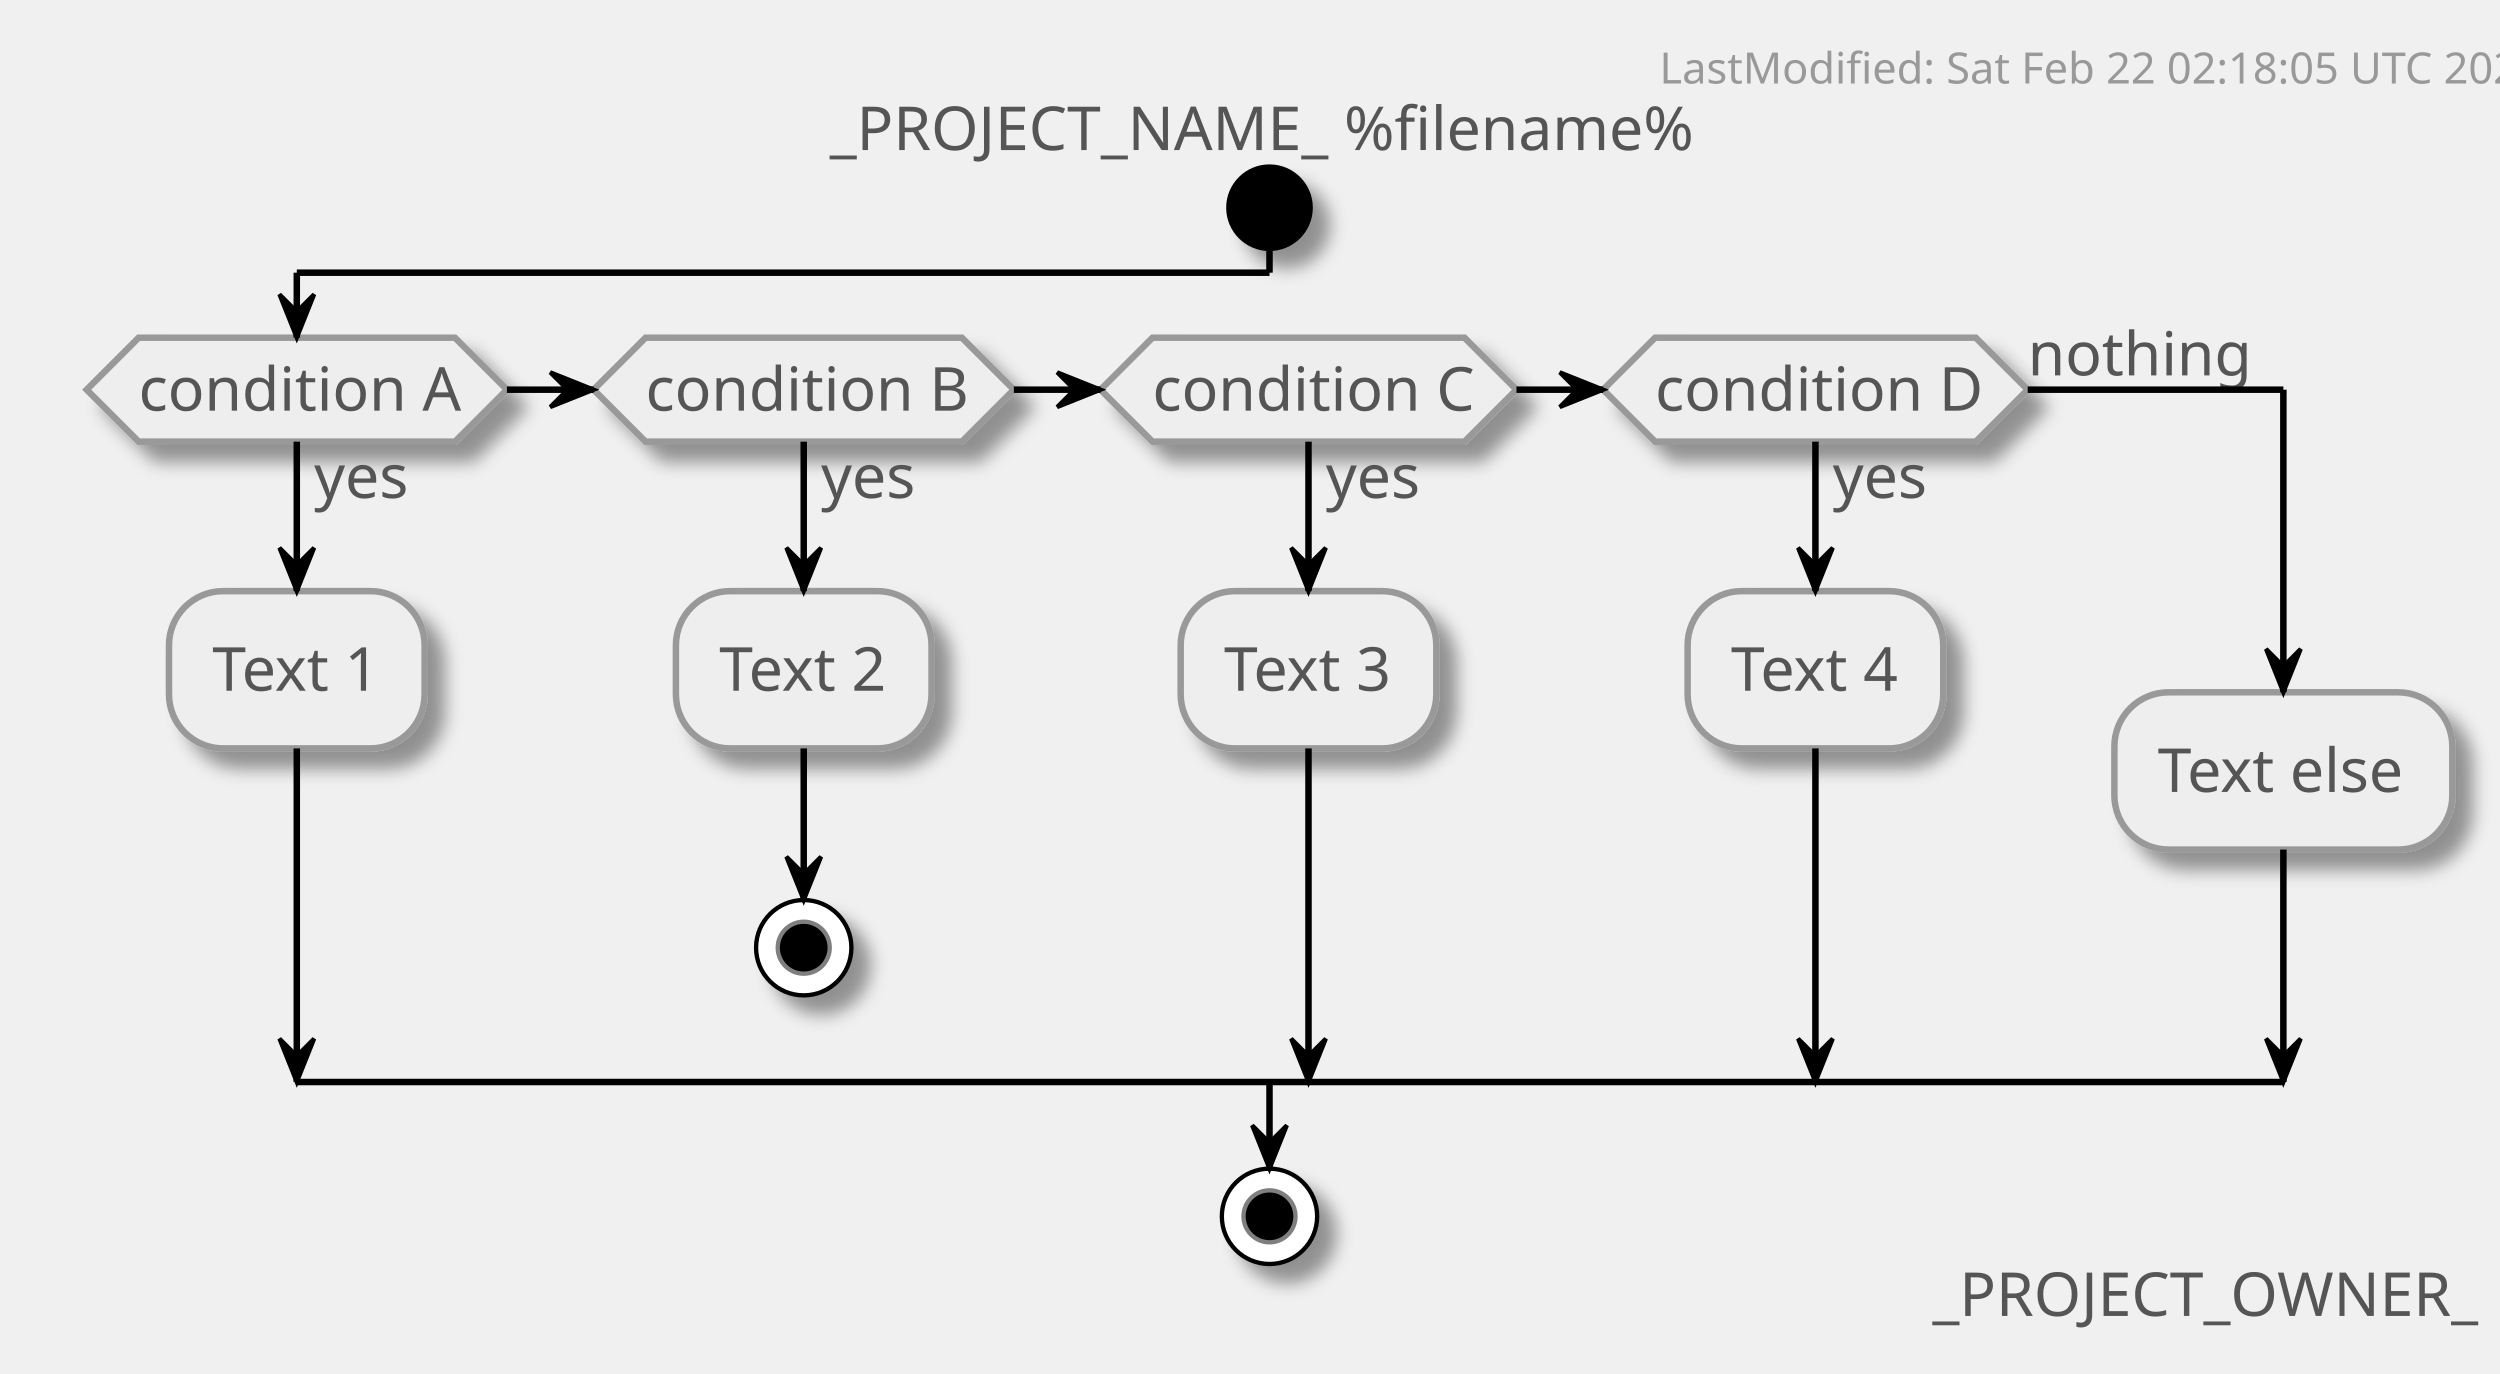
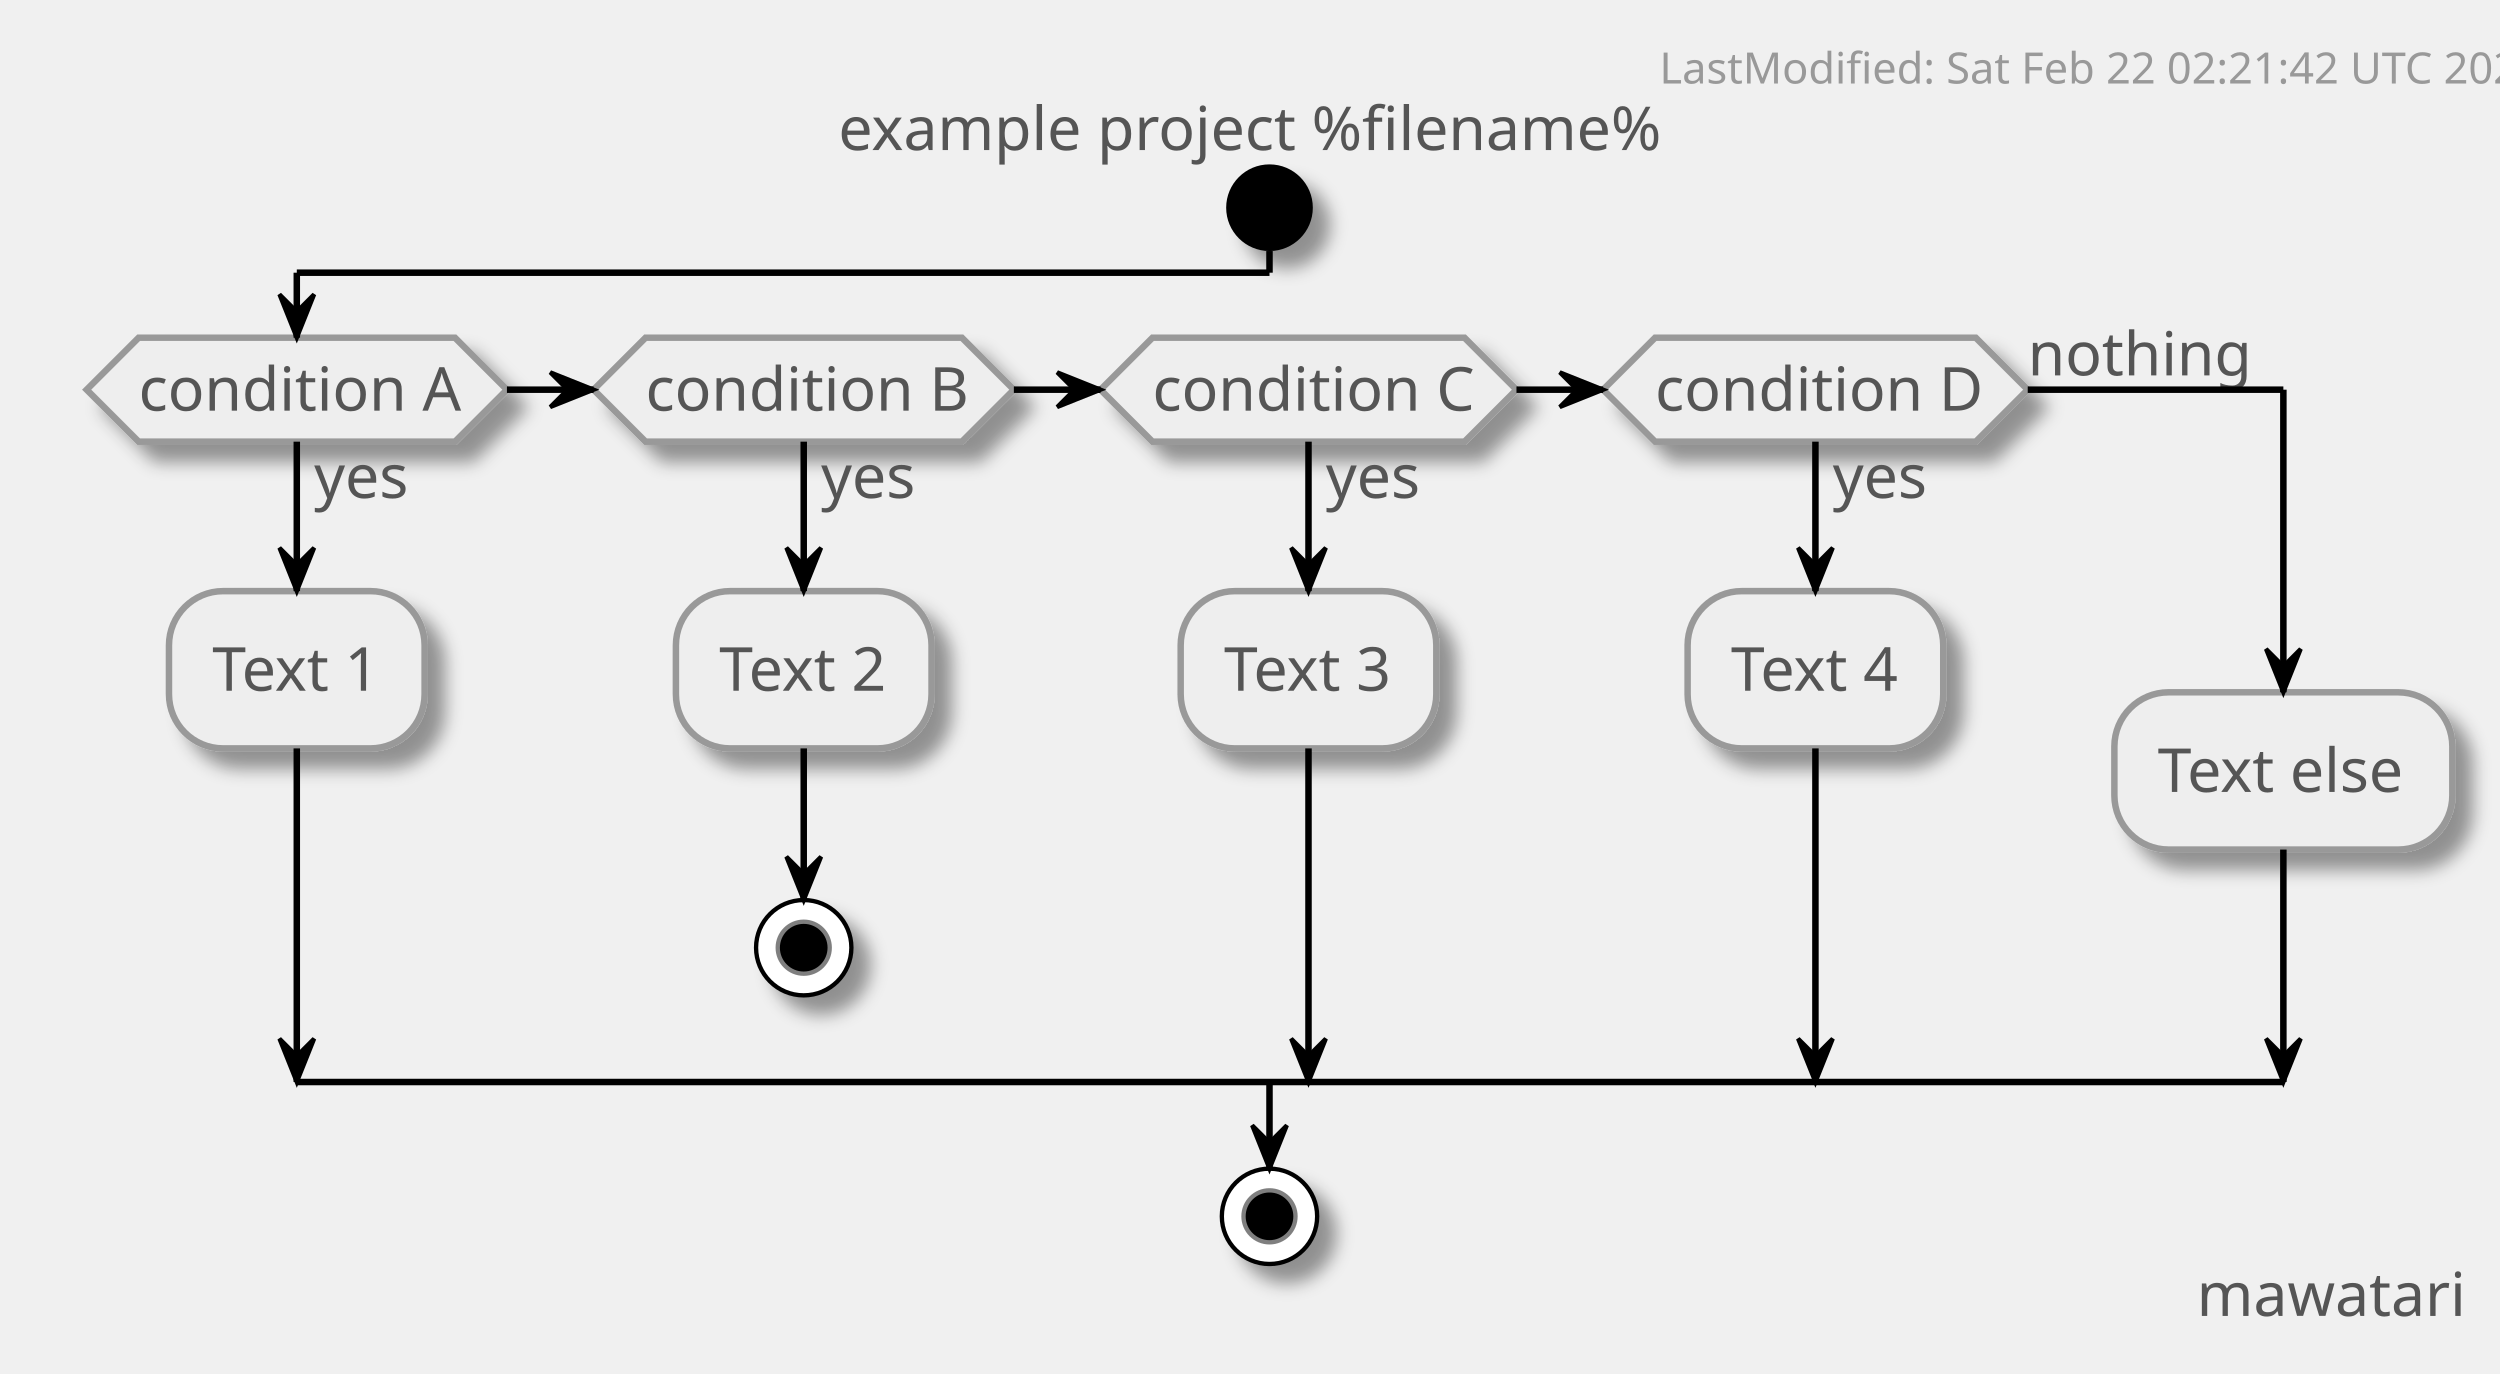
<svg xmlns="http://www.w3.org/2000/svg" contentScriptType="application/ecmascript" contentStyleType="text/css" height="317px" preserveAspectRatio="none" style="width:577px;height:317px;" version="1.1" viewBox="0 0 577 317" width="577px" zoomAndPan="magnify">
  <defs>
-     <filter height="300%" id="f19vrdjfiyq9yt" width="300%" x="-1" y="-1">
+     <filter height="300%" id="fj8uw5jishw5" width="300%" x="-1" y="-1">
      <feGaussianBlur result="blurOut" stdDeviation="2.0" />
      <feColorMatrix in="blurOut" result="blurOut2" type="matrix" values="0 0 0 0 0 0 0 0 0 0 0 0 0 0 0 0 0 0 .4 0" />
      <feOffset dx="4.0" dy="4.0" in="blurOut2" result="blurOut3" />
      <feBlend in="SourceGraphic" in2="blurOut3" mode="normal" />
    </filter>
  </defs>
  <g>
-     <text fill="#999999" font-family="sans-serif" font-size="10" lengthAdjust="spacingAndGlyphs" textLength="182" x="383" y="19.282">LastModified: Sat Feb 22 02:18:05 UTC 2020</text>
-     <text fill="#555555" font-family="sans-serif" font-size="14" lengthAdjust="spacingAndGlyphs" textLength="192" x="191.5" y="34.636">_PROJECT_NAME_ %filename%</text>
-     <ellipse cx="293" cy="47.938" fill="#000000" filter="url(#f19vrdjfiyq9yt)" rx="10" ry="10" style="stroke: none; stroke-width: 1.0;" />
-     <polygon fill="#EEEEEE" filter="url(#f19vrdjfiyq9yt)" points="32,77.938,105,77.938,117,89.938,105,101.938,32,101.938,20,89.938,32,77.938" style="stroke: #999999; stroke-width: 1.5;" />
+     <text fill="#999999" font-family="sans-serif" font-size="10" lengthAdjust="spacingAndGlyphs" textLength="182" x="383" y="19.282">LastModified: Sat Feb 22 02:21:42 UTC 2020</text>
+     <text fill="#555555" font-family="sans-serif" font-size="14" lengthAdjust="spacingAndGlyphs" textLength="188" x="193.5" y="34.636">example project %filename%</text>
+     <ellipse cx="293" cy="47.938" fill="#000000" filter="url(#fj8uw5jishw5)" rx="10" ry="10" style="stroke: none; stroke-width: 1.0;" />
+     <polygon fill="#EEEEEE" filter="url(#fj8uw5jishw5)" points="32,77.938,105,77.938,117,89.938,105,101.938,32,101.938,20,89.938,32,77.938" style="stroke: #999999; stroke-width: 1.5;" />
    <text fill="#555555" font-family="sans-serif" font-size="14" lengthAdjust="spacingAndGlyphs" textLength="22" x="72.5" y="114.933">yes</text>
    <text fill="#555555" font-family="sans-serif" font-size="14" lengthAdjust="spacingAndGlyphs" textLength="73" x="32" y="94.784">condition A</text>
-     <rect fill="#EEEEEE" filter="url(#f19vrdjfiyq9yt)" height="36.297" rx="12.5" ry="12.5" style="stroke: #999999; stroke-width: 1.5;" width="59" x="39" y="136.433" />
+     <rect fill="#EEEEEE" filter="url(#fj8uw5jishw5)" height="36.297" rx="12.5" ry="12.5" style="stroke: #999999; stroke-width: 1.5;" width="59" x="39" y="136.433" />
    <text fill="#555555" font-family="sans-serif" font-size="14" lengthAdjust="spacingAndGlyphs" textLength="39" x="49" y="159.428">Text 1</text>
-     <polygon fill="#EEEEEE" filter="url(#f19vrdjfiyq9yt)" points="149,77.938,222,77.938,234,89.938,222,101.938,149,101.938,137,89.938,149,77.938" style="stroke: #999999; stroke-width: 1.5;" />
+     <polygon fill="#EEEEEE" filter="url(#fj8uw5jishw5)" points="149,77.938,222,77.938,234,89.938,222,101.938,149,101.938,137,89.938,149,77.938" style="stroke: #999999; stroke-width: 1.5;" />
    <text fill="#555555" font-family="sans-serif" font-size="14" lengthAdjust="spacingAndGlyphs" textLength="22" x="189.5" y="114.933">yes</text>
    <text fill="#555555" font-family="sans-serif" font-size="14" lengthAdjust="spacingAndGlyphs" textLength="73" x="149" y="94.784">condition B</text>
-     <rect fill="#EEEEEE" filter="url(#f19vrdjfiyq9yt)" height="36.297" rx="12.5" ry="12.5" style="stroke: #999999; stroke-width: 1.5;" width="59" x="156" y="136.433" />
+     <rect fill="#EEEEEE" filter="url(#fj8uw5jishw5)" height="36.297" rx="12.5" ry="12.5" style="stroke: #999999; stroke-width: 1.5;" width="59" x="156" y="136.433" />
    <text fill="#555555" font-family="sans-serif" font-size="14" lengthAdjust="spacingAndGlyphs" textLength="39" x="166" y="159.428">Text 2</text>
-     <ellipse cx="185.5" cy="218.73" fill="#FFFFFF" filter="url(#f19vrdjfiyq9yt)" rx="11" ry="11" style="stroke: #000000; stroke-width: 1.0;" />
+     <ellipse cx="185.5" cy="218.73" fill="#FFFFFF" filter="url(#fj8uw5jishw5)" rx="11" ry="11" style="stroke: #000000; stroke-width: 1.0;" />
    <ellipse cx="185.5" cy="218.73" fill="#000000" rx="6" ry="6" style="stroke: #7F7F7F; stroke-width: 1.0;" />
-     <polygon fill="#EEEEEE" filter="url(#f19vrdjfiyq9yt)" points="266,77.938,338,77.938,350,89.938,338,101.938,266,101.938,254,89.938,266,77.938" style="stroke: #999999; stroke-width: 1.5;" />
+     <polygon fill="#EEEEEE" filter="url(#fj8uw5jishw5)" points="266,77.938,338,77.938,350,89.938,338,101.938,266,101.938,254,89.938,266,77.938" style="stroke: #999999; stroke-width: 1.5;" />
    <text fill="#555555" font-family="sans-serif" font-size="14" lengthAdjust="spacingAndGlyphs" textLength="22" x="306" y="114.933">yes</text>
    <text fill="#555555" font-family="sans-serif" font-size="14" lengthAdjust="spacingAndGlyphs" textLength="72" x="266" y="94.784">condition C</text>
-     <rect fill="#EEEEEE" filter="url(#f19vrdjfiyq9yt)" height="36.297" rx="12.5" ry="12.5" style="stroke: #999999; stroke-width: 1.5;" width="59" x="272.5" y="136.433" />
+     <rect fill="#EEEEEE" filter="url(#fj8uw5jishw5)" height="36.297" rx="12.5" ry="12.5" style="stroke: #999999; stroke-width: 1.5;" width="59" x="272.5" y="136.433" />
    <text fill="#555555" font-family="sans-serif" font-size="14" lengthAdjust="spacingAndGlyphs" textLength="39" x="282.5" y="159.428">Text 3</text>
-     <polygon fill="#EEEEEE" filter="url(#f19vrdjfiyq9yt)" points="382,77.938,456,77.938,468,89.938,456,101.938,382,101.938,370,89.938,382,77.938" style="stroke: #999999; stroke-width: 1.5;" />
+     <polygon fill="#EEEEEE" filter="url(#fj8uw5jishw5)" points="382,77.938,456,77.938,468,89.938,456,101.938,382,101.938,370,89.938,382,77.938" style="stroke: #999999; stroke-width: 1.5;" />
    <text fill="#555555" font-family="sans-serif" font-size="14" lengthAdjust="spacingAndGlyphs" textLength="22" x="423" y="114.933">yes</text>
    <text fill="#555555" font-family="sans-serif" font-size="14" lengthAdjust="spacingAndGlyphs" textLength="74" x="382" y="94.784">condition D</text>
    <text fill="#555555" font-family="sans-serif" font-size="14" lengthAdjust="spacingAndGlyphs" textLength="48" x="468" y="86.636">nothing</text>
-     <rect fill="#EEEEEE" filter="url(#f19vrdjfiyq9yt)" height="36.297" rx="12.5" ry="12.5" style="stroke: #999999; stroke-width: 1.5;" width="59" x="389.5" y="136.433" />
+     <rect fill="#EEEEEE" filter="url(#fj8uw5jishw5)" height="36.297" rx="12.5" ry="12.5" style="stroke: #999999; stroke-width: 1.5;" width="59" x="389.5" y="136.433" />
    <text fill="#555555" font-family="sans-serif" font-size="14" lengthAdjust="spacingAndGlyphs" textLength="39" x="399.5" y="159.428">Text 4</text>
-     <rect fill="#EEEEEE" filter="url(#f19vrdjfiyq9yt)" height="36.297" rx="12.5" ry="12.5" style="stroke: #999999; stroke-width: 1.5;" width="78" x="488" y="159.784" />
+     <rect fill="#EEEEEE" filter="url(#fj8uw5jishw5)" height="36.297" rx="12.5" ry="12.5" style="stroke: #999999; stroke-width: 1.5;" width="78" x="488" y="159.784" />
    <text fill="#555555" font-family="sans-serif" font-size="14" lengthAdjust="spacingAndGlyphs" textLength="58" x="498" y="182.779">Text else</text>
-     <ellipse cx="293" cy="280.729" fill="#FFFFFF" filter="url(#f19vrdjfiyq9yt)" rx="11" ry="11" style="stroke: #000000; stroke-width: 1.0;" />
+     <ellipse cx="293" cy="280.729" fill="#FFFFFF" filter="url(#fj8uw5jishw5)" rx="11" ry="11" style="stroke: #000000; stroke-width: 1.0;" />
    <ellipse cx="293" cy="280.729" fill="#000000" rx="6" ry="6" style="stroke: #7F7F7F; stroke-width: 1.0;" />
    <line style="stroke: #000000; stroke-width: 1.5;" x1="185.5" x2="185.5" y1="172.73" y2="207.73" />
    <polygon fill="#000000" points="181.5,197.73,185.5,207.73,189.5,197.73,185.5,201.73" style="stroke: #000000; stroke-width: 1.0;" />
    <line style="stroke: #000000; stroke-width: 1.5;" x1="68.5" x2="68.5" y1="101.938" y2="136.433" />
    <polygon fill="#000000" points="64.5,126.433,68.5,136.433,72.5,126.433,68.5,130.433" style="stroke: #000000; stroke-width: 1.0;" />
    <line style="stroke: #000000; stroke-width: 1.5;" x1="68.5" x2="68.5" y1="172.73" y2="249.73" />
    <polygon fill="#000000" points="64.5,239.73,68.5,249.73,72.5,239.73,68.5,243.73" style="stroke: #000000; stroke-width: 1.0;" />
    <line style="stroke: #000000; stroke-width: 1.5;" x1="185.5" x2="185.5" y1="101.938" y2="136.433" />
    <polygon fill="#000000" points="181.5,126.433,185.5,136.433,189.5,126.433,185.5,130.433" style="stroke: #000000; stroke-width: 1.0;" />
    <line style="stroke: #000000; stroke-width: 1.5;" x1="302" x2="302" y1="101.938" y2="136.433" />
    <polygon fill="#000000" points="298,126.433,302,136.433,306,126.433,302,130.433" style="stroke: #000000; stroke-width: 1.0;" />
    <line style="stroke: #000000; stroke-width: 1.5;" x1="302" x2="302" y1="172.73" y2="249.73" />
    <polygon fill="#000000" points="298,239.73,302,249.73,306,239.73,302,243.73" style="stroke: #000000; stroke-width: 1.0;" />
    <line style="stroke: #000000; stroke-width: 1.5;" x1="419" x2="419" y1="101.938" y2="136.433" />
    <polygon fill="#000000" points="415,126.433,419,136.433,423,126.433,419,130.433" style="stroke: #000000; stroke-width: 1.0;" />
    <line style="stroke: #000000; stroke-width: 1.5;" x1="419" x2="419" y1="172.73" y2="249.73" />
    <polygon fill="#000000" points="415,239.73,419,249.73,423,239.73,419,243.73" style="stroke: #000000; stroke-width: 1.0;" />
    <line style="stroke: #000000; stroke-width: 1.5;" x1="117" x2="137" y1="89.938" y2="89.938" />
    <polygon fill="#000000" points="127,85.938,137,89.938,127,93.938,131,89.938" style="stroke: #000000; stroke-width: 1.0;" />
    <line style="stroke: #000000; stroke-width: 1.5;" x1="234" x2="254" y1="89.938" y2="89.938" />
    <polygon fill="#000000" points="244,85.938,254,89.938,244,93.938,248,89.938" style="stroke: #000000; stroke-width: 1.0;" />
    <line style="stroke: #000000; stroke-width: 1.5;" x1="350" x2="370" y1="89.938" y2="89.938" />
    <polygon fill="#000000" points="360,85.938,370,89.938,360,93.938,364,89.938" style="stroke: #000000; stroke-width: 1.0;" />
    <line style="stroke: #000000; stroke-width: 1.5;" x1="293" x2="293" y1="57.938" y2="62.938" />
    <line style="stroke: #000000; stroke-width: 1.5;" x1="293" x2="68.5" y1="62.938" y2="62.938" />
    <line style="stroke: #000000; stroke-width: 1.5;" x1="68.5" x2="68.5" y1="62.938" y2="77.938" />
    <polygon fill="#000000" points="64.5,67.938,68.5,77.938,72.5,67.938,68.5,71.938" style="stroke: #000000; stroke-width: 1.0;" />
    <line style="stroke: #000000; stroke-width: 1.5;" x1="468" x2="527" y1="89.938" y2="89.938" />
    <line style="stroke: #000000; stroke-width: 1.5;" x1="527" x2="527" y1="89.938" y2="159.784" />
    <polygon fill="#000000" points="523,149.784,527,159.784,531,149.784,527,153.784" style="stroke: #000000; stroke-width: 1.0;" />
    <line style="stroke: #000000; stroke-width: 1.5;" x1="527" x2="527" y1="196.081" y2="249.73" />
    <polygon fill="#000000" points="523,239.73,527,249.73,531,239.73,527,243.73" style="stroke: #000000; stroke-width: 1.0;" />
    <line style="stroke: #000000; stroke-width: 1.5;" x1="68.5" x2="527" y1="249.73" y2="249.73" />
    <line style="stroke: #000000; stroke-width: 1.5;" x1="293" x2="293" y1="249.73" y2="269.729" />
    <polygon fill="#000000" points="289,259.729,293,269.729,297,259.729,293,263.729" style="stroke: #000000; stroke-width: 1.0;" />
-     <text fill="#555555" font-family="sans-serif" font-size="14" lengthAdjust="spacingAndGlyphs" textLength="119" x="446" y="303.725">_PROJECT_OWNER_</text>
+     <text fill="#555555" font-family="sans-serif" font-size="14" lengthAdjust="spacingAndGlyphs" textLength="58" x="507" y="303.725">mawatari</text>
  </g>
</svg>
